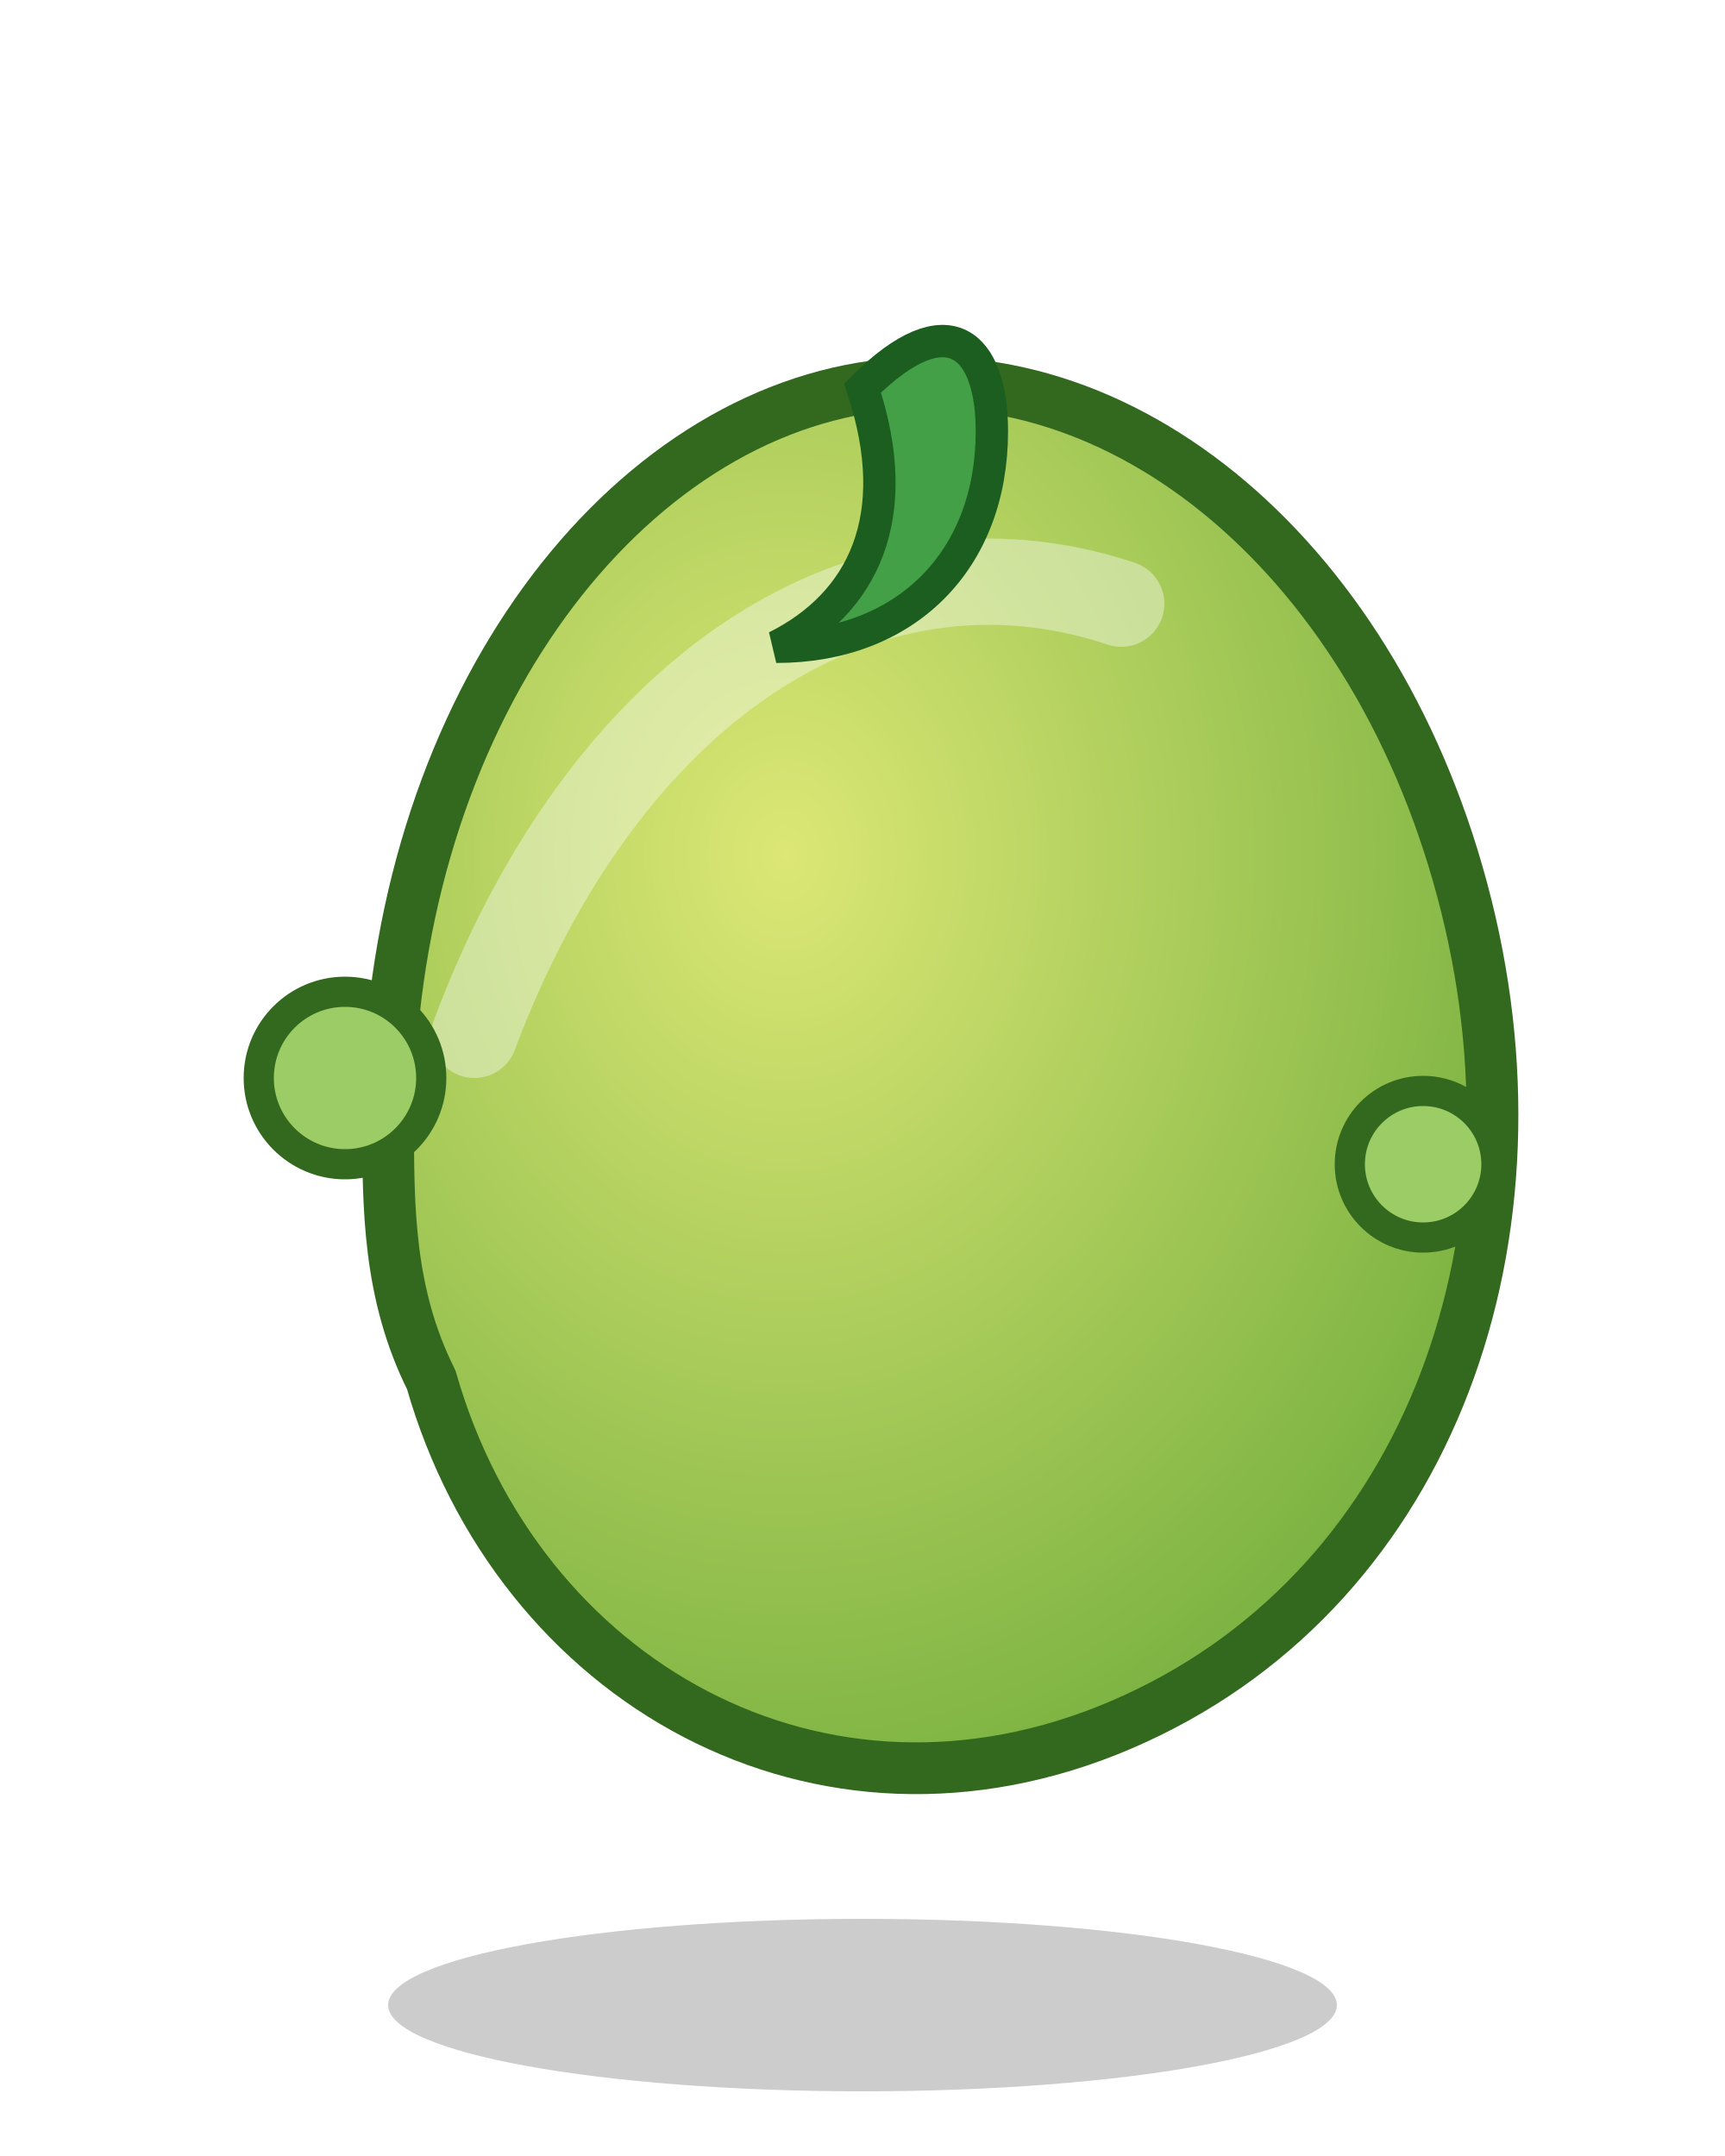
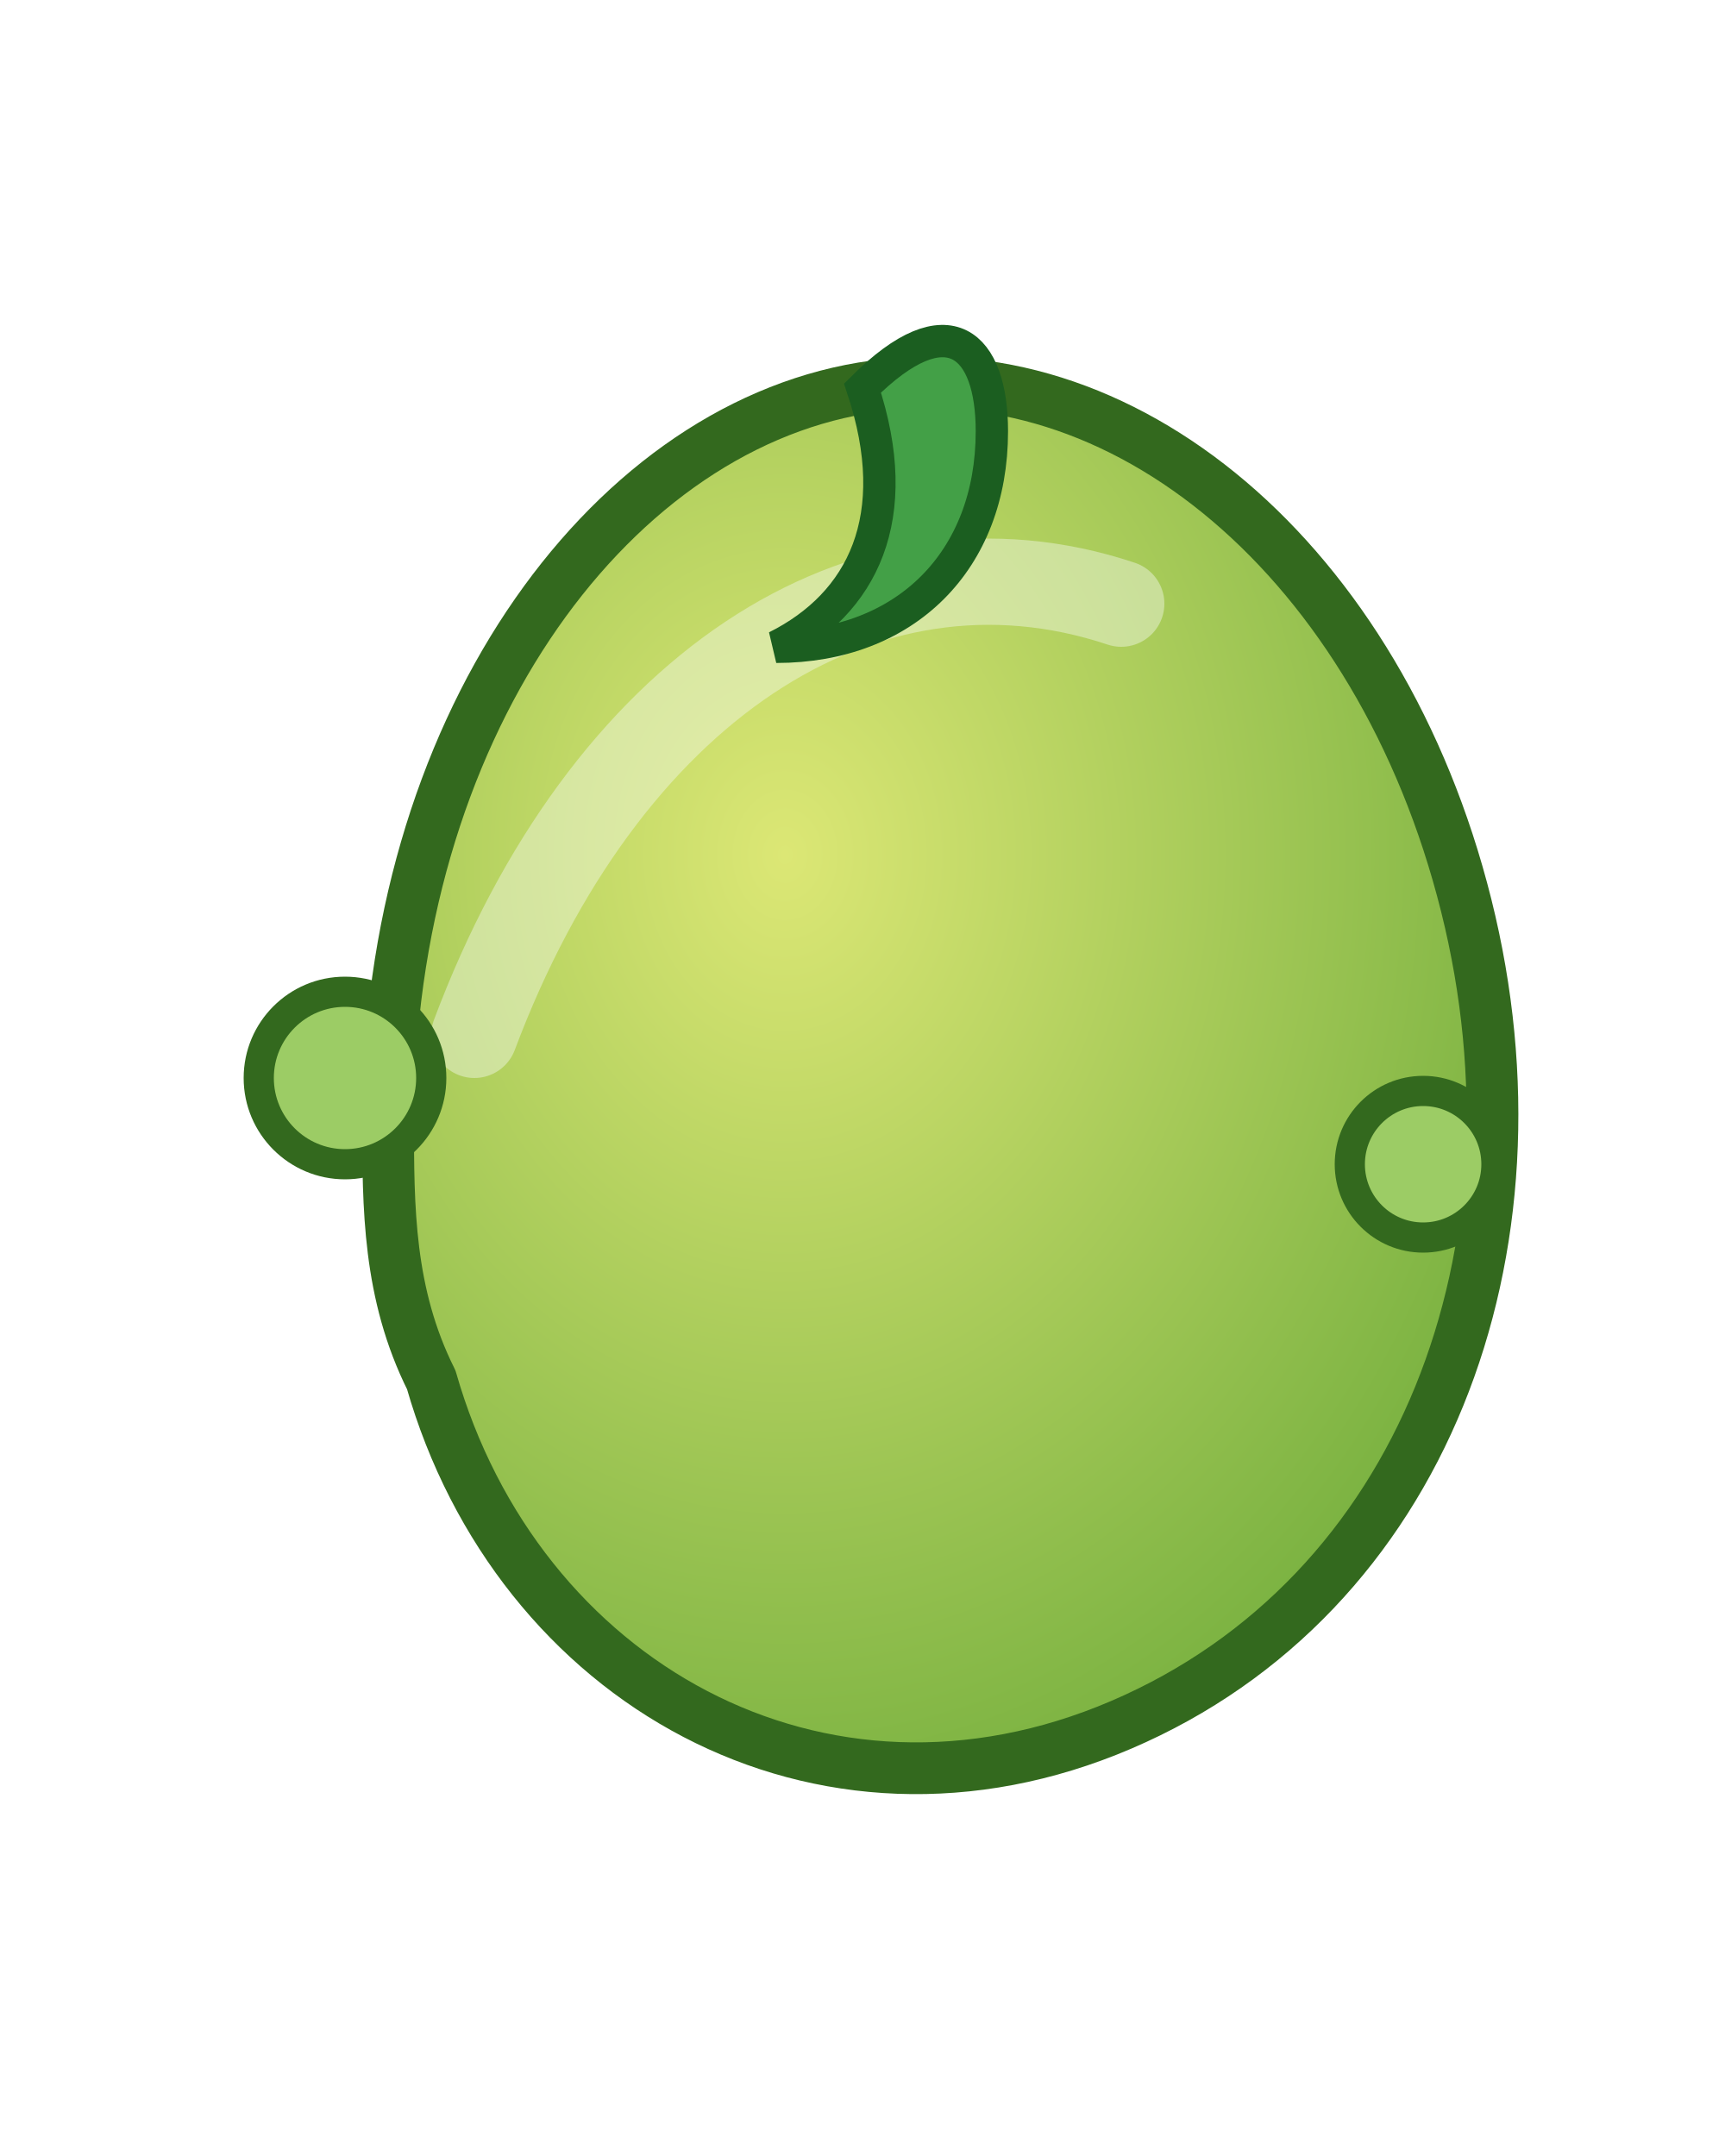
<svg xmlns="http://www.w3.org/2000/svg" viewBox="0 0 80 100">
  <defs>
    <radialGradient id="limeBody" cx="36%" cy="34%" r="70%">
      <stop stop-color="#dce775" />
      <stop offset="1" stop-color="#7cb342" />
    </radialGradient>
  </defs>
-   <ellipse cx="40" cy="93" rx="22" ry="4" fill="#000" opacity=".2" />
  <path d="M18 52c0-18 10-32 22-34 12-2 24 8 28 24 4 16-2 32-16 38-14 6-28-2-32-16-2-4-2-8-2-12z" fill="url(#limeBody)" stroke="#33691e" stroke-width="2.4" stroke-linejoin="round" />
  <path d="M22 48c6-16 18-24 30-20" fill="none" stroke="#f1f8e9" stroke-width="4" stroke-linecap="round" opacity=".45" />
  <circle cx="16" cy="50" r="4" fill="#9ccc65" stroke="#33691e" stroke-width="1.4" />
  <circle cx="66" cy="54" r="3.4" fill="#9ccc65" stroke="#33691e" stroke-width="1.4" />
  <path d="M40 18c2 6 0 10-4 12 6 0 10-4 10-10 0-4-2-6-6-2z" fill="#43a047" stroke="#1b5e20" stroke-width="1.5" />
</svg>
